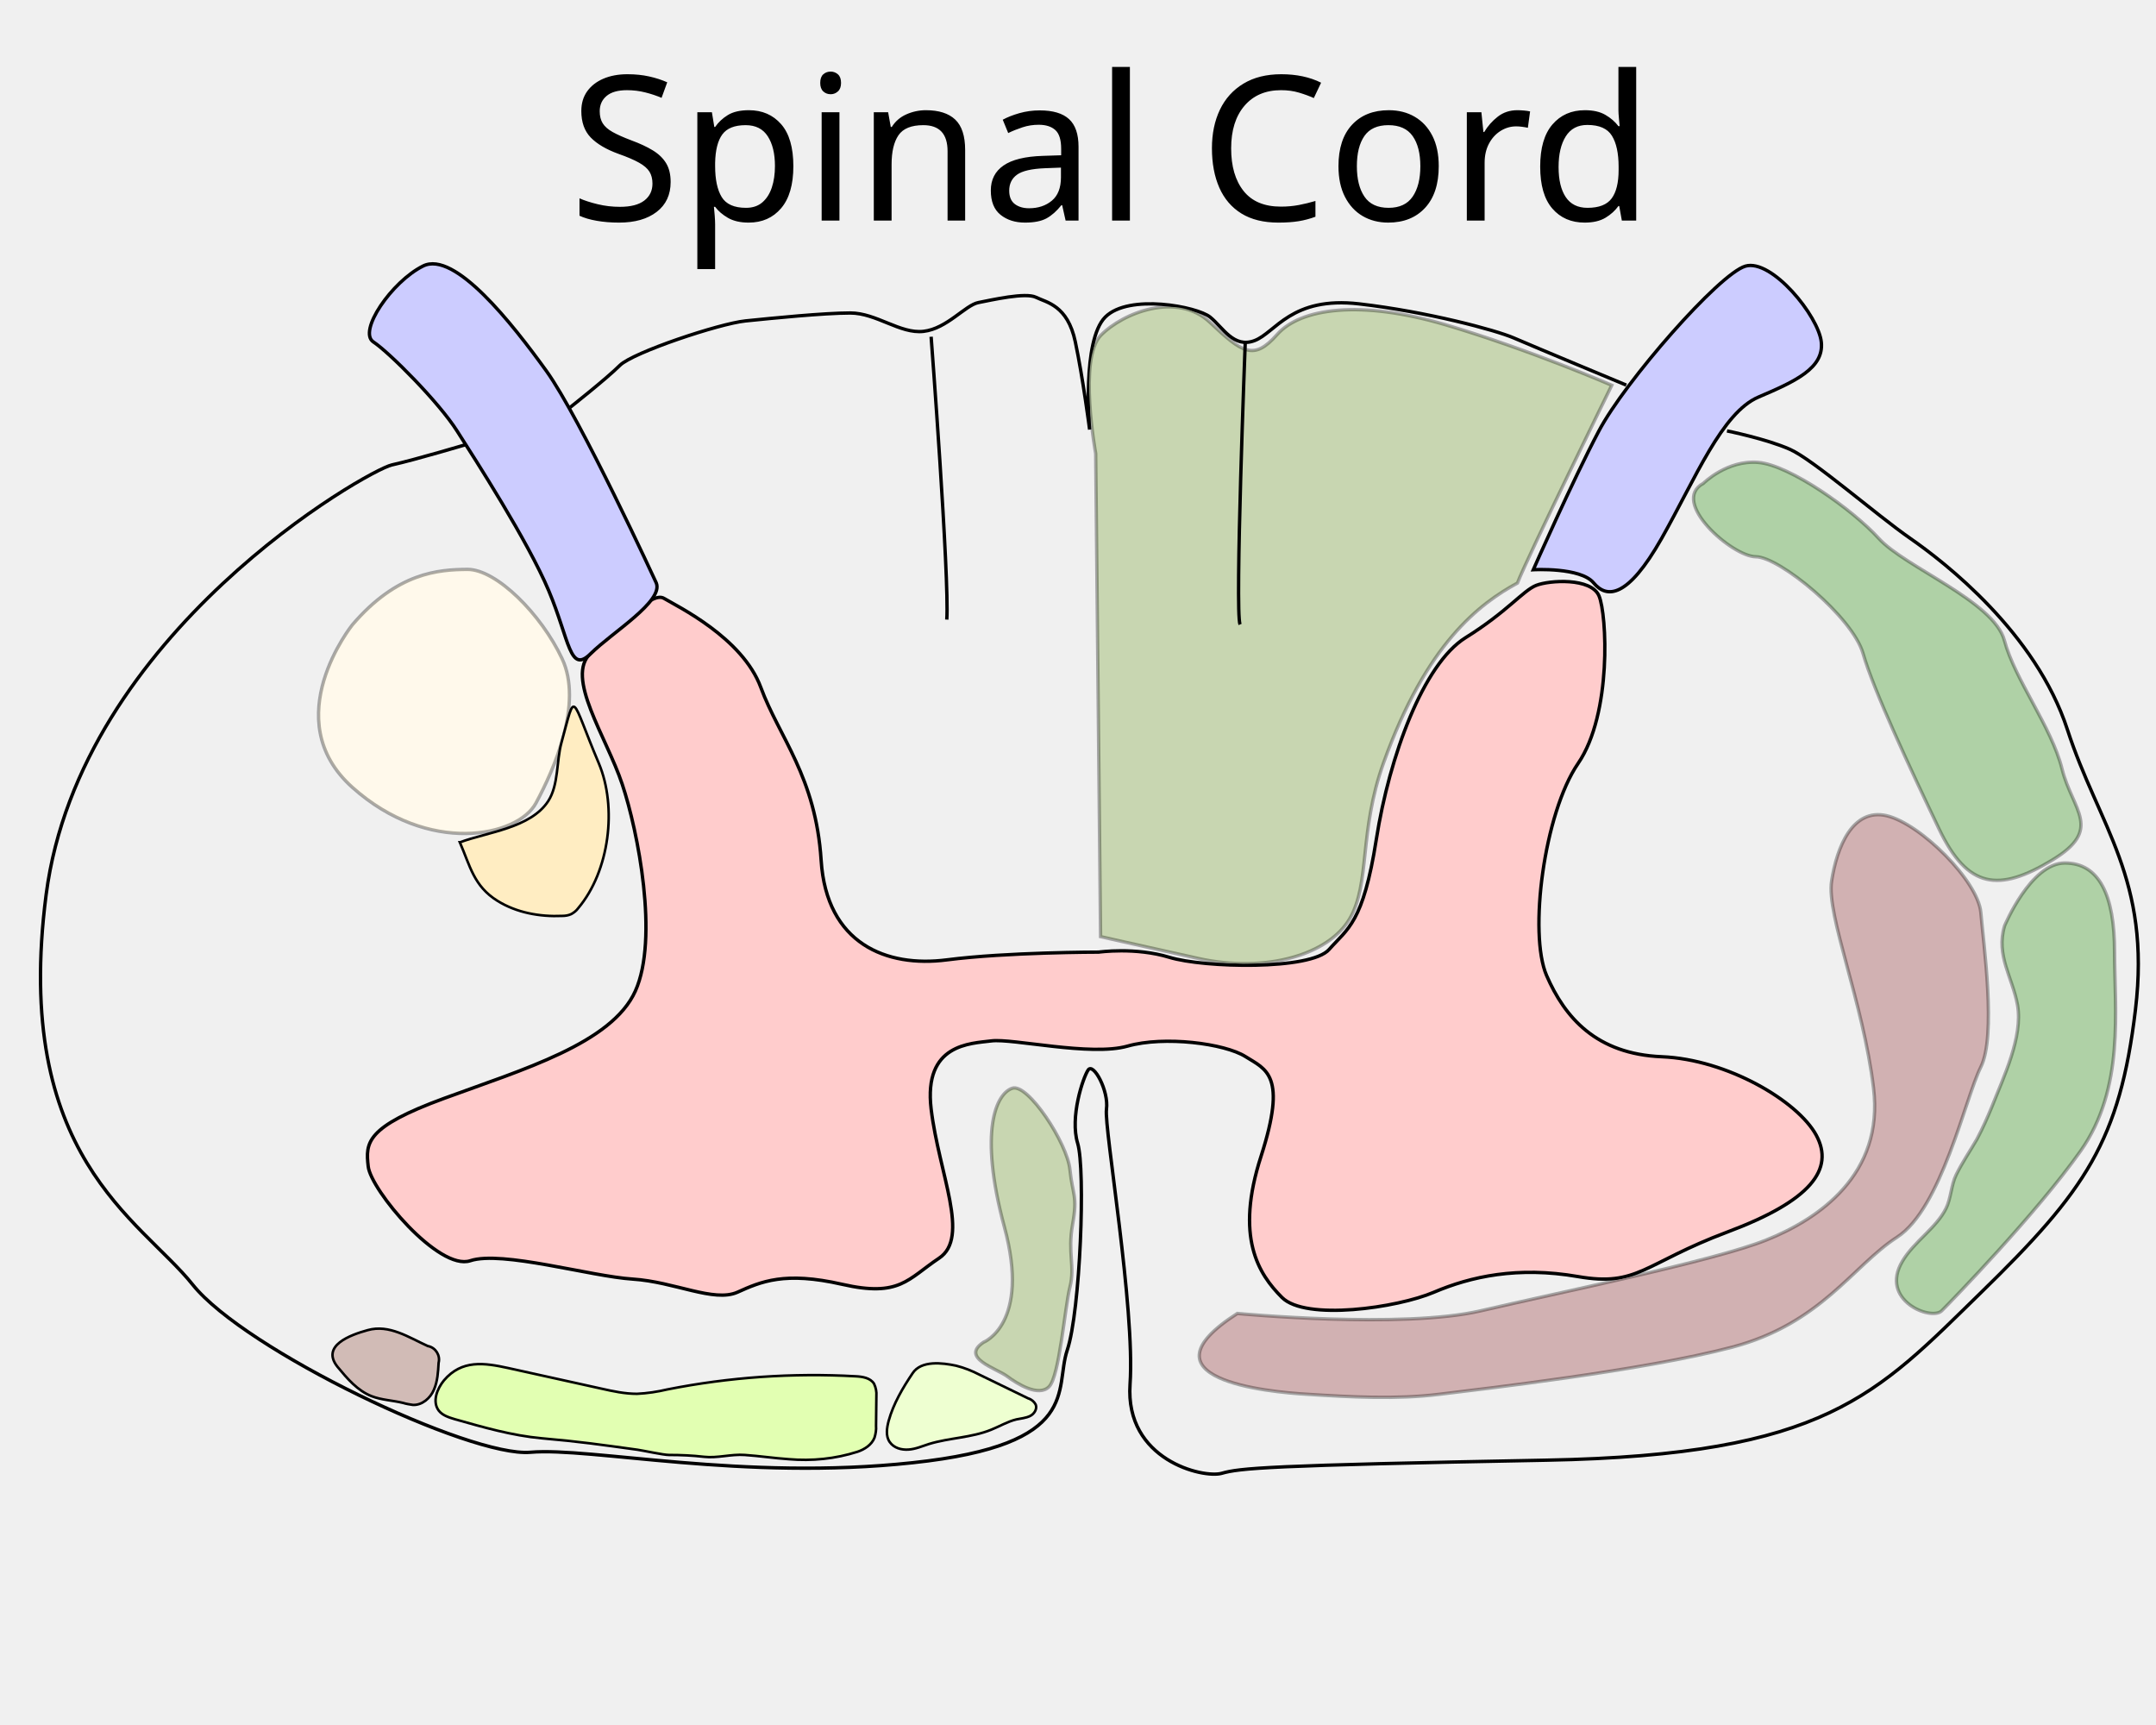
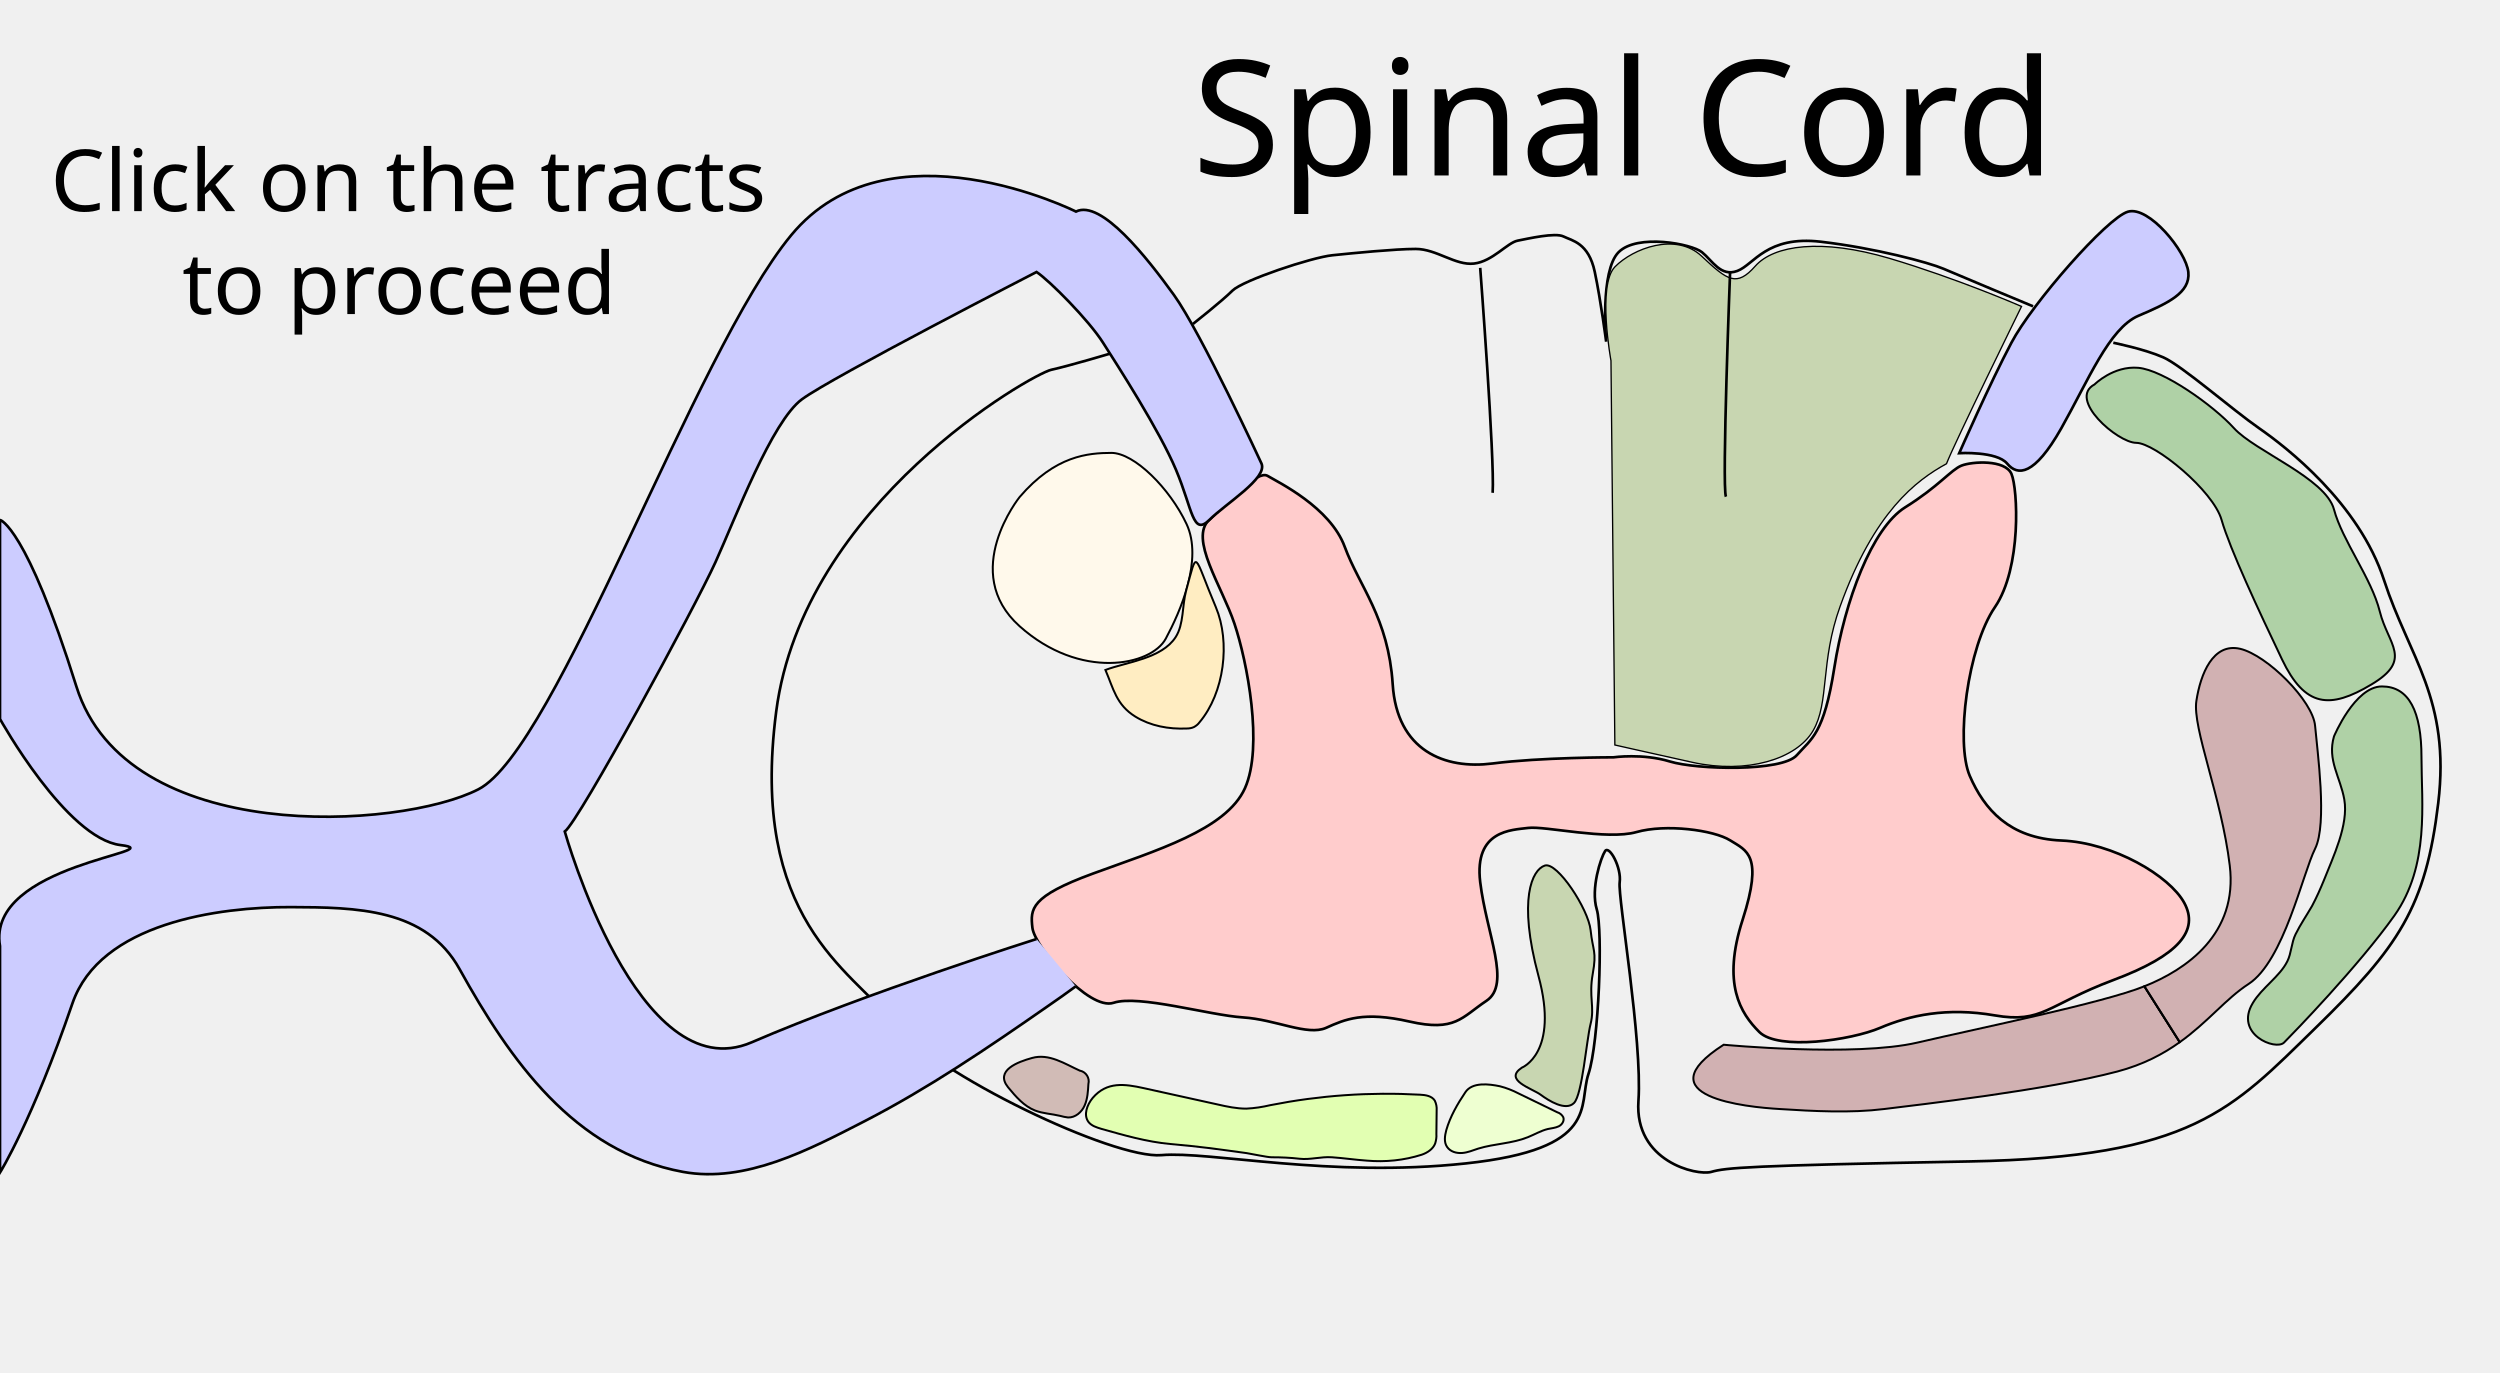
- <svg xmlns="http://www.w3.org/2000/svg" xmlns:xlink="http://www.w3.org/1999/xlink" version="1.1" x="0px" y="0px" viewBox="0 0 1280 1024" style="enable-background:new 0 0 1280 1024;" xml:space="preserve">
+ <svg xmlns="http://www.w3.org/2000/svg" xmlns:xlink="http://www.w3.org/1999/xlink" version="1.1" id="Layer_1" x="0px" y="0px" viewBox="0 0 1865.8 1024" style="enable-background:new 0 0 1865.8 1024;" xml:space="preserve">
  <style type="text/css">
	.st0{fill:none;stroke:#000000;stroke-width:2;stroke-miterlimit:10;}
	.st1{fill:#FFCCCC;stroke:#000000;stroke-width:2;stroke-miterlimit:10;}
	.st2{fill:#CCCCFF;stroke:#000000;stroke-width:2;stroke-miterlimit:10;}
	.st3{fill:#FFE7AD;stroke:#000000;stroke-width:1.5;stroke-miterlimit:10;}
	.st4{font-family:'LucidaSans';}
	.st5{font-size:120px;}
	.st6{fill:#AFD1A6;stroke:#000000;stroke-width:1.5;stroke-miterlimit:10;}
- 	.st7{fill:#D1B1B2;stroke:#000000;stroke-width:1.5;stroke-miterlimit:10;}
- 	.st8{fill:#FFF9EB;stroke:#000000;stroke-width:1.5;stroke-miterlimit:10;}
- 	.st9{fill:#FFEDC2;stroke:#000000;stroke-width:1.5;stroke-miterlimit:10;}
- 	.st10{fill:#C8D6B1;stroke:#000000;stroke-width:1.5;stroke-miterlimit:10;}
- 	.st11{fill:#EEFFD1;stroke:#000000;stroke-width:1.5;stroke-miterlimit:10;}
- 	.st12{fill:#E2FFB2;stroke:#000000;stroke-width:1.5;stroke-miterlimit:10;}
- 	.st13{fill:#D1BBB6;stroke:#000000;stroke-width:1.5;stroke-miterlimit:10;}
- 	.st14{fill:#C8D6B1;stroke:#000000;stroke-miterlimit:10;}
- 
- 	/* Interactive Tract Styles */
- 	#dorsal_column,
- 	#lateralcorticospinal_tract,
- 	#anterior_corticospinal_tract,
- 	#posteriorspinocerebellar_tract,
- 	#anteriorspinocerebellar_tract,
- 	#anteriorspinothalamic_tract {
- 		cursor: pointer;
- 		transition: fill 0.3s ease-in-out, filter 0.3s ease-in-out, opacity 0.3s ease-in-out;
- 		stroke-width: 2px;
- 		stroke: rgba(0, 0, 0, 0.32);
- 	}
- 
- 	#ventral_spinothalamic_hotspot,
- 	#lateral_spinothalamic_hotspot {
- 		cursor: pointer;
- 		fill: transparent;
- 		stroke: transparent;
- 		pointer-events: all;
- 		transition: fill 0.3s ease-in-out, filter 0.3s ease-in-out;
- 	}
- 
- 	.tract-tooltip {
- 		opacity: 0;
- 		pointer-events: none;
- 		transition: opacity 0.22s ease-in-out;
- 	}
- 
- 	a:hover .tract-tooltip {
- 		opacity: 1;
- 	}
- 
- 	.tooltip-bg {
- 		fill: rgba(15, 23, 42, 0.92);
- 		stroke: rgba(255, 255, 255, 0.9);
- 		stroke-width: 2;
- 		rx: 12;
- 		ry: 12;
- 	}
- 
- 	.tooltip-text {
- 		fill: #ffffff;
- 		font-family: Arial, Helvetica, sans-serif;
- 		font-size: 28px;
- 		font-weight: 700;
- 		letter-spacing: 0;
- 	}
- 
- 	#dorsal_column:hover {
- 		fill: #3b82f6 !important;
- 		filter: drop-shadow(0px 0px 12px rgba(59, 130, 246, 0.75));
- 	}
- 
- 	#lateralcorticospinal_tract:hover,
- 	#anterior_corticospinal_tract:hover {
- 		fill: #f97316 !important;
- 		filter: drop-shadow(0px 0px 12px rgba(249, 115, 22, 0.75));
- 	}
- 
- 	#posteriorspinocerebellar_tract:hover,
- 	#anteriorspinocerebellar_tract:hover {
- 		fill: #6366f1 !important;
- 		filter: drop-shadow(0px 0px 12px rgba(99, 102, 241, 0.75));
- 	}
- 
- 	#anteriorspinothalamic_tract:hover {
- 		fill: #10b981 !important;
- 		filter: drop-shadow(0px 0px 12px rgba(16, 185, 129, 0.75));
- 	}
- 
- 	a:hover #ventral_spinothalamic_hotspot {
- 		fill: rgba(16, 185, 129, 0.28);
- 		filter: drop-shadow(0px 0px 12px rgba(16, 185, 129, 0.75));
- 	}
- 
- 	a:hover #lateral_spinothalamic_hotspot {
- 		fill: rgba(239, 68, 68, 0.28);
- 		filter: drop-shadow(0px 0px 12px rgba(239, 68, 68, 0.75));
- 	}
- 
- 	svg:has(a:hover) a:not(:hover) path[id$="_tract"],
- 	svg:has(a:hover) a:not(:hover) #dorsal_column {
- 		opacity: 0.58;
- 	}
+ 	.st7{opacity:0;}
+ 	.st8{fill:#FFFFFF;}
+ 	.st9{font-family:'Arial-BoldMT';}
+ 	.st10{font-size:28px;}
+ 	.st11{fill:#D1B1B2;stroke:#000000;stroke-width:1.5;stroke-miterlimit:10;}
+ 	.st12{fill:#FFF9EB;stroke:#000000;stroke-width:1.5;stroke-miterlimit:10;}
+ 	.st13{fill:#FFEDC2;stroke:#000000;stroke-width:1.5;stroke-miterlimit:10;}
+ 	.st14{fill:#C8D6B1;stroke:#000000;stroke-width:1.5;stroke-miterlimit:10;}
+ 	.st15{fill:#EEFFD1;stroke:#000000;stroke-width:1.5;stroke-miterlimit:10;}
+ 	.st16{fill:#E2FFB2;stroke:#000000;stroke-width:1.5;stroke-miterlimit:10;}
+ 	.st17{fill:#D1BBB6;stroke:#000000;stroke-width:1.5;stroke-miterlimit:10;}
+ 	.st18{fill:#C8D6B1;stroke:#000000;stroke-miterlimit:10;}
+ 	.st19{fill:none;stroke:#000000;stroke-width:1.5;stroke-miterlimit:10;}
+ 	.st20{font-family:'MyriadPro-Regular';}
+ 	.st21{font-size:64px;}
+ 	.interactive-region{cursor:pointer;transform-box:fill-box;transform-origin:center;transition:filter 0.18s ease-in-out,opacity 0.18s ease-in-out,stroke-width 0.18s ease-in-out,transform 0.18s ease-in-out;}
+ 	a:hover .interactive-region,a:focus .interactive-region{filter:brightness(1.16) saturate(1.35) drop-shadow(0 0 16px rgba(2,132,199,0.9));stroke:#075985;stroke-width:6;transform:scale(1.025);}
+ 	.tract-tooltip{opacity:0;pointer-events:none;transition:opacity 0.15s ease-in-out;}
+ 	a:hover .tract-tooltip,a:focus .tract-tooltip{opacity:1;}
+ 	.tooltip-bg{fill:#0f172a;fill-opacity:0.94;stroke:#ffffff;stroke-width:2;rx:12;ry:12;}
+ 	.tooltip-text{fill:#ffffff;font-family:Arial,sans-serif;font-size:28px;font-weight:700;text-anchor:middle;}
+ 	.function-label{display:none;}
+ 	.function-mode .tract-label{display:none;}
+ 	.function-mode .function-label{display:inline;}
</style>
-   <g id="Layer_1">
+   <g id="Layer_1_1_">
    <g id="Layer_2">
      <g id="Layer_4">
-         <path class="st0" d="M1025.3,255.8c0,0,23.3,4.7,37.3,10.9s51.3,38.9,71.5,52.9c20.2,14,74.6,56,93.3,113.5     c18.7,57.5,49.7,88.6,40.4,166.3s-29.5,107.3-91.7,167.9s-91.7,96.4-258,99.5c-166.3,3.1-181.9,4.7-192.8,7.8     c-10.9,3.1-57.5-7.8-54.4-52.9c3.1-45.1-15.5-152.3-14-163.2s-7.8-28-10.9-23.3c-3.1,4.7-10.9,28-6.2,43.5     c4.7,15.5,1.6,99.5-6.2,122.8c-7.8,23.3,9.3,56-91.7,66.8c-101,10.9-191.2-9.3-227-6.2c-35.8,3.1-169.4-60.6-200.5-99.5     S7.2,686.4,27.4,531S218.6,279.1,232.6,276c14-3.1,45.1-12.4,45.1-12.4" />
-         <path class="st0" d="M965.5,228.6c0,0-56-23.3-66.8-28c-10.9-4.7-51.3-15.5-91.7-20.2s-49.7,17.1-62.2,21.8     c-12.4,4.7-18.7-7.8-26.4-14s-48.2-14-62.2,0c-14,14-9.3,66.8-9.3,66.8s-3.9-30.3-8.5-52.1s-17.1-23.3-23.3-26.4     s-26.4,1.6-34.2,3.1s-18.7,15.5-32.6,17.1s-28-10.9-43.5-10.9c-15.5,0-46.6,3.1-62.2,4.7s-66.8,18.7-74.6,26.4     c-7.8,7.8-29.5,24.9-29.5,24.9" />
-         <path class="st0" d="M552.8,199.9c0,0,10.9,143,9.3,167.9" />
-         <path class="st1" d="M652.3,565.2c0,0,21.8-3.1,42,3.1c20.2,6.2,83.9,7.8,94.8-4.7c10.9-12.4,20.2-15.5,28-65.3     c7.8-49.7,28-104.1,52.9-119.7c24.9-15.5,34.2-28,42-31.1s32.6-4.7,37.3,6.2c4.7,10.9,7.8,70-12.4,99.5s-29.5,101-18.7,125.9     s29.5,46.6,68.4,48.2c38.9,1.6,80.8,26.4,91.7,46.6c10.9,20.2-3.1,38.9-52.9,57.5c-49.7,18.7-52.9,32.6-88.6,26.4     c-35.8-6.2-63.7,0-85.5,9.3c-21.8,9.3-76.2,17.1-90.2,3.1c-14-14-28-35.8-12.4-83.9c15.5-48.2,3.1-51.3-9.3-59.1     c-12.4-7.8-48.2-12.4-70-6.2c-21.8,6.2-68.4-4.7-80.8-3.1s-40.4,1.6-35.8,40.4c4.7,38.9,23.3,76.2,4.7,88.6s-23.3,23.3-57.5,15.5     s-48.2-1.6-62.2,4.7c-14,6.2-37.3-6.2-62.2-7.8c-24.9-1.6-77.7-17.1-96.4-10.9s-59.1-42-60.6-56c-1.6-14-1.6-23.3,45.1-40.4     c46.6-17.1,99.5-32.6,113.5-63.7c14-31.1,1.6-94.8-7.8-122.8c-9.3-28-34.2-63.7-18.7-77.7s35.8-37.3,43.5-32.6     c7.8,4.7,46.6,23.3,57.5,52.9s32.6,52.9,35.8,102.6s38.9,63.7,74.6,59.1C597.8,565.2,652.3,565.2,652.3,565.2z" />
-         <path class="st2" d="M910.3,338.2c0,0,28-1.6,35.8,7.8s20.2,9.3,40.4-26.4c20.2-35.8,35.8-74.6,57.5-83.9     c21.8-9.3,38.9-17.1,37.3-32.6c-1.6-15.5-29.5-49.7-45.1-45.1s-71.5,68.4-87,97.9C933.6,285.4,910.3,338.2,910.3,338.2z" />
-         <path class="st2" d="M389.6,346c0,0-45.1-97.9-65.3-125.9c-20.2-28-54.4-71.5-73.1-62.2s-38.9,38.9-29.5,45.1     s38.9,35.8,49.7,52.9c10.9,17.1,42,65.3,54.4,94.8c12.4,29.5,12.4,49.7,24.9,37.3S394.2,356.9,389.6,346z" />
-         <path class="st3" d="M218.6,501.4" />
+         <path class="st0" d="M1577.2,255.8c0,0,23.3,4.7,37.3,10.9s51.3,38.9,71.5,52.9s74.6,56,93.3,113.5     c18.7,57.5,49.7,88.6,40.4,166.3s-29.5,107.3-91.7,167.9s-91.7,96.4-258,99.5s-181.9,4.7-192.8,7.8c-10.9,3.1-57.5-7.8-54.4-52.9     c3.1-45.1-15.5-152.3-14-163.2s-7.8-28-10.9-23.3s-10.9,28-6.2,43.5c4.7,15.5,1.6,99.5-6.2,122.8c-7.8,23.3,9.3,56-91.7,66.8     c-101,10.9-191.2-9.3-227-6.2s-169.4-60.6-200.5-99.5c-31.1-38.9-107.2-76.2-87-231.6s191.2-251.9,205.2-255s45.1-12.4,45.1-12.4     " />
+         <path class="st0" d="M1517.3,228.6c0,0-56-23.3-66.8-28c-10.9-4.7-51.3-15.5-91.7-20.2s-49.7,17.1-62.2,21.8     c-12.4,4.7-18.7-7.8-26.4-14c-7.7-6.2-48.2-14-62.2,0s-9.3,66.8-9.3,66.8s-3.9-30.3-8.5-52.1s-17.1-23.3-23.3-26.4     c-6.2-3.1-26.4,1.6-34.2,3.1c-7.8,1.5-18.7,15.5-32.6,17.1c-13.9,1.6-28-10.9-43.5-10.9s-46.6,3.1-62.2,4.7     c-15.6,1.6-66.8,18.7-74.6,26.4c-7.8,7.8-29.5,24.9-29.5,24.9" />
+         <path class="st0" d="M1104.7,199.9c0,0,10.9,143,9.3,167.9" />
+         <path class="st1" d="M1204.2,565.2c0,0,21.8-3.1,42,3.1c20.2,6.2,83.9,7.8,94.8-4.7c10.9-12.4,20.2-15.5,28-65.3     c7.8-49.7,28-104.1,52.9-119.7c24.9-15.5,34.2-28,42-31.1c7.8-3.1,32.6-4.7,37.3,6.2c4.7,10.9,7.8,70-12.4,99.5     c-20.2,29.5-29.5,101-18.7,125.9c10.8,24.9,29.5,46.6,68.4,48.2c38.9,1.6,80.8,26.4,91.7,46.6c10.9,20.2-3.1,38.9-52.9,57.5     c-49.7,18.7-52.9,32.6-88.6,26.4c-35.8-6.2-63.7,0-85.5,9.3c-21.8,9.3-76.2,17.1-90.2,3.1s-28-35.8-12.4-83.9     c15.5-48.2,3.1-51.3-9.3-59.1s-48.2-12.4-70-6.2c-21.8,6.2-68.4-4.7-80.8-3.1c-12.4,1.6-40.4,1.6-35.8,40.4     c4.7,38.9,23.3,76.2,4.7,88.6s-23.3,23.3-57.5,15.5c-34.2-7.8-48.2-1.6-62.2,4.7c-14,6.2-37.3-6.2-62.2-7.8s-77.7-17.1-96.4-10.9     c-18.7,6.2-59.1-42-60.6-56c-1.6-14-1.6-23.3,45.1-40.4c46.6-17.1,99.5-32.6,113.5-63.7c14-31.1,1.6-94.8-7.8-122.8     c-9.3-28-34.2-63.7-18.7-77.7s35.8-37.3,43.5-32.6c7.8,4.7,46.6,23.3,57.5,52.9c10.9,29.6,32.6,52.9,35.8,102.6     c3.2,49.7,38.9,63.7,74.6,59.1C1149.7,565.2,1204.2,565.2,1204.2,565.2z" />
+         <path class="st2" d="M1462.2,338.2c0,0,28-1.6,35.8,7.8c7.8,9.4,20.2,9.3,40.4-26.4c20.2-35.8,35.8-74.6,57.5-83.9     c21.8-9.3,38.9-17.1,37.3-32.6s-29.5-49.7-45.1-45.1s-71.5,68.4-87,97.9C1485.4,285.4,1462.2,338.2,1462.2,338.2z" />
+         <path class="st2" d="M773.5,203" />
+         <a xlink:href="/?module=spinal-nerve" target="_parent" tabindex="0" title="Go to Spinal Nerve module">
+           <path id="Spinalnerve" class="st2 interactive-region" d="M802.9,736.1c-7,5.1-14.1,10.2-21.3,15.1c-44.1,30.7-88.8,61.1-136.6,85.7     c-40.9,21-88.6,46.3-135.3,37.7c-81.4-15-129.1-83.6-166.7-151.3c-25.2-45.5-77.1-46.1-125.9-46.3c-53.8-0.2-142.5,11.8-163.1,72     C24,836.6,0,875.1,0,875.1v-169c-10.5-61.5,130.5-70.5,90-75.4c-40.5-4.9-90-94.1-90-94.1V388c0,0,19.5,4.6,57,124.3     s241.5,106.8,300,76.8s160.9-325.8,233.5-413.6S803,157.9,803,157.9c18.7-9.3,52.9,34.2,73.1,62.2S941.5,346,941.5,346     c4.6,10.9-26.4,29.6-38.9,42s-12.5-7.8-24.9-37.3c-12.4-29.5-43.5-77.7-54.4-94.8c-10.8-17.1-40.3-46.7-49.7-52.9     c0,0-152.6,78.4-175.1,95C576,314.6,549,386.4,534,419.5c-15,33.1-102,193.6-112.5,201.1c0,0,54.5,194,139.5,157.3     s212.6-77.1,212.6-77.1" />
+           <g class="tract-tooltip">
+             <rect class="tooltip-bg" x="120" y="870" width="520" height="58" />
+             <text class="tooltip-text tract-label" x="380" y="909">Spinal nerve</text>
+             <text class="tooltip-text function-label" x="380" y="909">Mixed sensory and motor</text>
+           </g>
+         </a>
+         <path class="st3" d="M770.5,501.4" />
      </g>
    </g>
-     <text transform="matrix(1 0 0 1 337.9238 130.9365)" class="st4 st5">Spinal Cord</text>
+     <text transform="matrix(1 0 0 1 889.7738 130.9365)" class="st4 st5">Spinal Cord</text>
  </g>
  <g id="Layer_2_1_">
-     <a xlink:href="/?module=spinocerebellar" target="_parent" title="Go to Spinocerebellar Animation &amp; Quiz">
-       <path id="posteriorspinocerebellar_tract" class="st6" d="M1011.3,286.9c0,0,14-14,32.6-12.4c18.7,1.6,56,28,71.5,45.1   s68.4,37.3,74.6,60.6c6.2,23.3,28,51.3,34.2,76.2c6.2,24.9,24.9,35.8-6.2,54.4c-31.1,18.7-49.7,17.1-66.8-18.7   s-38.9-82.4-45.1-104.1c-6.2-21.8-49.7-57.5-63.7-57.5C1028.4,330.4,991.1,297.8,1011.3,286.9z" />
-       <path id="anteriorspinocerebellar_tract" class="st6" d="M1190.1,549.6c0,0,15.5-37.3,35.8-37.3c20.2,0,29.5,18.7,29.5,52.9   c0,34.2,6.2,80.8-20.2,118.1s-76.2,88.6-82.4,94.8c-6.2,6.2-37.3-6.2-23.3-29.5c6.8-11.5,20.1-19.7,25.8-31.2   c3-5.9,3-13.8,6.1-20.1c3.6-7.3,8.2-14,12.3-21.1c3.3-6.2,6.2-12.7,8.9-19.3c6.8-17.3,18.5-41.3,15.2-60.2   C1194.8,580.1,1184.8,567.2,1190.1,549.6z" />
+     <a xlink:href="/?module=spinocerebellar" target="_parent" tabindex="0">
+       <path id="posteriorspinocerebellar_tract" class="st6 interactive-region" d="M1563.2,286.9c0,0,14-14,32.6-12.4c18.7,1.6,56,28,71.5,45.1    s68.4,37.3,74.6,60.6c6.2,23.3,28,51.3,34.2,76.2c6.2,24.9,24.9,35.8-6.2,54.4c-31.1,18.7-49.7,17.1-66.8-18.7    s-38.9-82.4-45.1-104.1c-6.2-21.8-49.7-57.5-63.7-57.5C1580.3,330.4,1542.9,297.8,1563.2,286.9z" />
      <g class="tract-tooltip">
-         <rect class="tooltip-bg" x="840" y="240" width="348" height="58" />
-         <text class="tooltip-text" x="862" y="278">Spinocerebellar tracts</text>
+         <rect class="tooltip-bg" x="1320" y="215" width="520" height="58" />
+         <text class="tooltip-text tract-label" x="1580" y="254">Posterior spinocerebellar tract</text>
+         <text class="tooltip-text function-label" x="1580" y="254">Unconscious proprioception</text>
      </g>
    </a>
-     <path id="anteriorspinothalamic_tract" class="st7" d="M734.6,779.7c0,0,97.9,9.3,144.6-1.6c46.6-10.9,138.3-29.5,169.4-42   c31.1-12.4,70-38.9,63.7-90.2c-6.2-51.3-28-102.6-24.9-122.8s12.4-43.5,32.6-38.9c20.2,4.7,54.4,38.9,56,57.5s9.3,73.1,0,91.7   s-23.3,83.9-49.7,101s-45.1,51.3-97.9,65.3c-52.9,14-149.2,24.9-174.1,28c-24.9,3.1-52.9,1.6-77.7,0   C751.7,826.3,674,818.5,734.6,779.7z" />
-     <a xlink:href="/?module=ventral-stt" target="_parent" title="Medial side: Go to Ventral Spinothalamic Animation &amp; Quiz">
-       <polygon id="ventral_spinothalamic_hotspot" points="710,763 918,742 1008,706 1048,760 930,828 735,828" />
+     <a xlink:href="/?module=spinocerebellar" target="_parent" tabindex="0">
+       <path id="anteriorspinocerebellar_tract" class="st6 interactive-region" d="M1741.9,549.6c0,0,15.5-37.3,35.8-37.3c20.2,0,29.5,18.7,29.5,52.9    s6.2,80.8-20.2,118.1s-76.2,88.6-82.4,94.8c-6.2,6.2-37.3-6.2-23.3-29.5c6.8-11.5,20.1-19.7,25.8-31.2c3-5.9,3-13.8,6.1-20.1    c3.6-7.3,8.2-14,12.3-21.1c3.3-6.2,6.2-12.7,8.9-19.3c6.8-17.3,18.5-41.3,15.2-60.2C1746.7,580.1,1736.7,567.2,1741.9,549.6z" />
      <g class="tract-tooltip">
-         <rect class="tooltip-bg" x="610" y="846" width="396" height="58" />
-         <text class="tooltip-text" x="632" y="884">Ventral spinothalamic tract</text>
+         <rect class="tooltip-bg" x="1290" y="800" width="550" height="58" />
+         <text class="tooltip-text tract-label" x="1565" y="839">Anterior spinocerebellar tract</text>
+         <text class="tooltip-text function-label" x="1565" y="839">Motor activity feedback</text>
      </g>
    </a>
-     <a xlink:href="/?module=lateral-stt" target="_parent" title="Lateral side: Go to Lateral Spinothalamic Animation &amp; Quiz">
-       <polygon id="lateral_spinothalamic_hotspot" points="1008,706 1114,482 1178,536 1178,632 1138,724 1048,760" />
+     <a xlink:href="/?module=ventral-stt" target="_parent" tabindex="0" title="Go to Ventral Spinothalamic Tract">
+       <path id="anteriorspinothalamic_tract_1_" class="st11 interactive-region" d="M1626.8,777.8c-12.3,8.8-27.1,16.7-46.6,21.9   c-52.9,14-149.2,24.9-174.1,28s-52.9,1.6-77.7,0c-24.9-1.4-102.6-9.2-42-48c0,0,97.9,9.3,144.6-1.6c46.6-10.9,138.3-29.5,169.4-42   L1626.8,777.8z" />
      <g class="tract-tooltip">
-         <rect class="tooltip-bg" x="800" y="432" width="390" height="58" />
-         <text class="tooltip-text" x="822" y="470">Lateral spinothalamic tract</text>
+         <rect class="tooltip-bg" x="1210" y="875" width="570" height="58" />
+         <text class="tooltip-text tract-label" x="1495" y="914">Anterior spinothalamic tract</text>
+         <text class="tooltip-text function-label" x="1495" y="914">Crude touch and pressure</text>
      </g>
    </a>
-     <a xlink:href="/?module=corticospinal" target="_parent" title="Go to Corticospinal Animation &amp; Quiz">
-       <path id="lateralcorticospinal_tract" class="st8" d="M209.2,370.9c0,0-45.2,56.1,0,96.5s98.1,29.5,109,9.3   c10.9-20.2,28-59.2,15.5-85.7c-12.4-26.4-38.9-53-56.1-53C260.4,338.1,235.8,339.8,209.2,370.9z" />
+     <a xlink:href="/?module=lateral-stt" target="_parent" tabindex="0" title="Go to Lateral Spinothalamic Tract">
+       <path id="lateralspinothalamic_tract" class="st11 interactive-region" d="M1600.4,736.1c31.1-12.4,70-38.9,63.7-90.2c-6.2-51.3-28-102.6-24.9-122.8   s12.4-43.5,32.6-38.9c20.2,4.7,54.4,38.9,56,57.5s9.3,73.1,0,91.7s-23.3,83.9-49.7,101c-16.7,10.8-30.3,28.4-51.3,43.4   L1600.4,736.1z" />
      <g class="tract-tooltip">
-         <rect class="tooltip-bg" x="120" y="300" width="332" height="58" />
-         <text class="tooltip-text" x="142" y="338">Corticospinal tract</text>
+         <rect class="tooltip-bg" x="1290" y="425" width="500" height="58" />
+         <text class="tooltip-text tract-label" x="1540" y="464">Lateral spinothalamic tract</text>
+         <text class="tooltip-text function-label" x="1540" y="464">Pain and temperature</text>
      </g>
    </a>
-     <path id="rubrospinal_tract" class="st9" d="M273.1,500H273c6.1,14,8.2,26,22.4,34.8c11.3,7,25,9.5,38.4,8.9c1.9,0,3.7-0.3,5.4-1.1   c1.6-0.9,3-2,4-3.4c18.7-22.1,23.3-60,12.3-86.1c-17.1-40.4-13.4-44.3-22.2-12.1c-3,10.9-1.6,24.9-7.8,34.5   C315.1,491.6,289.1,494,273.1,500z" />
-     <a xlink:href="/?module=corticospinal" target="_parent" title="Go to Corticospinal Animation &amp; Quiz">
-       <path id="anterior_corticospinal_tract" class="st10" d="M583.9,796.8c0,0,28-10.9,12.4-68.4c-15.5-57.5-4.7-79.3,4.7-82.4   c9.3-3.1,32.6,32.6,34.2,48.2c1.6,15.5,4.7,15.5,1.6,32.6c-3.1,17.1,1.6,24.9-1.6,37.3c-3.1,12.4-6.2,52.9-12.4,59.1   s-18.7-1.6-24.9-6.2C591.6,812.3,569.9,806.1,583.9,796.8z" />
+     <a xlink:href="/?module=corticospinal" target="_parent" tabindex="0">
+       <path id="lateralcorticospinal_tract" class="st12 interactive-region" d="M761,370.9c0,0-45.2,56.1,0,96.5c45.2,40.4,98.1,29.5,109,9.3    c10.9-20.2,28-59.2,15.5-85.7c-12.4-26.4-38.9-53-56.1-53C812.3,338.1,787.7,339.8,761,370.9z" />
      <g class="tract-tooltip">
-         <rect class="tooltip-bg" x="405" y="720" width="332" height="58" />
-         <text class="tooltip-text" x="427" y="758">Corticospinal tract</text>
+         <rect class="tooltip-bg" x="565" y="275" width="520" height="58" />
+         <text class="tooltip-text tract-label" x="825" y="314">Lateral corticospinal tract</text>
+         <text class="tooltip-text function-label" x="825" y="314">Voluntary limb movement</text>
      </g>
    </a>
-     <path id="tectospinal_tract" class="st11" d="M527.6,843.4c-1.1,4.2-1.9,9,0.6,12.6c2.5,3.6,7,4.8,11.2,4.5c4.2-0.3,8.1-2,12.1-3.3   c12.1-3.7,25.2-3.7,37-8.5c5-2,9.6-4.8,14.9-6.1c2.8-0.6,5.6-0.8,8.1-2s4.4-4.2,3.4-6.8c-0.9-1.7-2.5-3.1-4.5-3.7l-28.8-14   c-4.4-2.3-9.2-4.2-14-5.4c-8.1-1.7-20.7-3.3-25.8,4.5C536,823.8,530.4,833.3,527.6,843.4z" />
-     <path id="vestibulospinal_tract" class="st12" d="M356.9,824.3c7,1.6,14.1,3.1,21.3,3.1c6.1-0.3,12.1-1.2,18-2.6   c36.8-7.3,74.3-9.9,111.8-7.8c4,0.2,8.7,0.9,10.9,4.4c1.1,2.3,1.6,4.8,1.4,7.3l-0.2,17.7c0.2,2.3-0.2,4.7-0.9,7   c-1.6,4.2-5.9,7-10.1,8.4c-13.2,4.2-27,5.6-40.9,4.4c-8.7-0.6-17.3-1.9-26-2.5c-8.2-0.6-16.2,2-24.2,1.1   c-6.8-0.8-13.8-1.1-20.8-1.1c-3.4,0-15.2-2.6-18.7-3.1c-22.5-3.1-34.2-4.8-56.9-6.8c-17.6-1.6-34.5-6.5-51.5-11.3   c-3.6-1.1-7.3-2.2-9.6-5.1c-4-5.3-1.1-12.9,3.1-18c10.6-12.4,23.9-10.4,38.1-7.3L356.9,824.3z" />
-     <path id="olivospinal_tract" class="st13" d="M200.4,811.4c5.8,7,11.8,14.1,20.2,17.4c5.9,2.3,12.6,2.5,18.7,4   c1.9,0.6,3.9,0.9,5.9,1.2c5.4,0.2,10.3-4,12.4-9c2.2-5,2.5-10.6,2.8-16c1.1-4.4-1.7-8.9-6.1-9.9h-0.2c-11.3-5.1-23-13.1-35.8-9.5   C208.1,792.4,190.3,798.8,200.4,811.4z" />
-     <a xlink:href="/?module=dcml" target="_parent" title="Go to Dorsal Column Animation &amp; Quiz">
-       <path id="dorsal_column" class="st14" d="M650.5,269.2c0,0-10.4-56.4,3-70.1c13.4-13.7,45.5-26,64.8-7.8s26,23,39.9,7.3   s49.3-20.8,100.1-5.8c50.8,15.1,98.6,35.9,98.6,35.9s-50.4,102.7-56,117.4c-22.5,12.3-54,35.8-79.4,106.5   c-14.9,41.3-7.9,71.8-20.2,92.8c-12.3,21.1-49.4,32.6-90.2,23.5c-40.6-9-57.7-12.9-57.7-12.9L650.5,269.2z" />
+     <path id="rubrospinal_tract" class="st13" d="M825,500L825,500c6,14,8.1,26,22.3,34.8c11.3,7,25,9.5,38.4,8.9   c1.9,0,3.7-0.3,5.4-1.1c1.6-0.9,3-2,4-3.4c18.7-22.1,23.3-60,12.3-86.1c-17.1-40.4-13.4-44.3-22.2-12.1c-3,10.9-1.6,24.9-7.8,34.5   C867,491.6,841,494,825,500z" />
+     <a xlink:href="/?module=corticospinal" target="_parent" tabindex="0">
+       <path id="anterior_corticospinal_tract" class="st14 interactive-region" d="M1135.8,796.8c0,0,28-10.9,12.4-68.4c-15.5-57.5-4.7-79.3,4.7-82.4    c9.3-3.1,32.6,32.6,34.2,48.2c1.6,15.5,4.7,15.5,1.6,32.6c-3.1,17.1,1.6,24.9-1.6,37.3c-3.1,12.4-6.2,52.9-12.4,59.1    c-6.2,6.2-18.7-1.6-24.9-6.2C1143.4,812.3,1121.8,806.1,1135.8,796.8z" />
      <g class="tract-tooltip">
-         <rect class="tooltip-bg" x="650" y="130" width="416" height="58" />
-         <text class="tooltip-text" x="672" y="168">Dorsal column / DCML</text>
+         <rect class="tooltip-bg" x="930" y="870" width="520" height="58" />
+         <text class="tooltip-text tract-label" x="1190" y="909">Anterior corticospinal tract</text>
+         <text class="tooltip-text function-label" x="1190" y="909">Voluntary axial movement</text>
      </g>
    </a>
-     <path class="st0" d="M739.3,203.1c0,0-6.2,159.8-3.1,167.6" />
+     <path id="tectospinal_tract" class="st15" d="M1079.4,843.4c-1.1,4.2-1.9,9,0.6,12.6s7,4.8,11.2,4.5c4.2-0.3,8.1-2,12.1-3.3   c12.1-3.7,25.2-3.7,37-8.5c5-2,9.6-4.8,14.9-6.1c2.8-0.6,5.6-0.8,8.1-2s4.4-4.2,3.4-6.8c-0.9-1.7-2.5-3.1-4.5-3.7l-28.8-14   c-4.4-2.3-9.2-4.2-14-5.4c-8.1-1.7-20.7-3.3-25.8,4.5C1087.8,823.8,1082.3,833.3,1079.4,843.4z" />
+     <path id="vestibulospinal_tract" class="st16" d="M908.8,824.3c7,1.6,14.1,3.1,21.3,3.1c6.1-0.3,12.1-1.2,18-2.6   c36.8-7.3,74.3-9.9,111.8-7.8c4,0.2,8.7,0.9,10.9,4.4c1.1,2.3,1.6,4.8,1.4,7.3l-0.2,17.7c0.2,2.3-0.2,4.7-0.9,7   c-1.6,4.2-5.9,7-10.1,8.4c-13.2,4.2-27,5.6-40.9,4.4c-8.7-0.6-17.3-1.9-26-2.5c-8.2-0.6-16.2,2-24.2,1.1   c-6.8-0.8-13.8-1.1-20.8-1.1c-3.4,0-15.2-2.6-18.7-3.1c-22.5-3.1-34.2-4.8-56.9-6.8c-17.6-1.6-34.5-6.5-51.5-11.3   c-3.6-1.1-7.3-2.2-9.6-5.1c-4-5.3-1.1-12.9,3.1-18c10.6-12.4,23.9-10.4,38.1-7.3L908.8,824.3z" />
+     <path id="olivospinal_tract" class="st17" d="M752.3,811.4c5.8,7,11.8,14.1,20.2,17.4c5.9,2.3,12.6,2.5,18.7,4   c1.9,0.6,3.9,0.9,5.9,1.2c5.4,0.2,10.3-4,12.4-9c2.2-5,2.5-10.6,2.8-16c1.1-4.4-1.7-8.9-6.1-9.9h-0.2c-11.3-5.1-23-13.1-35.8-9.5   C760,792.4,742.2,798.8,752.3,811.4z" />
+     <a xlink:href="/?module=dcml" target="_parent" tabindex="0">
+       <path id="dorsal_column" class="st18 interactive-region" d="M1202.3,269.2c0,0-10.4-56.4,3-70.1c13.4-13.7,45.5-26,64.8-7.8    c19.3,18.2,26,23,39.9,7.3s49.3-20.8,100.1-5.8c50.8,15.1,98.6,35.9,98.6,35.9s-50.4,102.7-56,117.4    c-22.5,12.3-54,35.8-79.4,106.5c-14.9,41.3-7.9,71.8-20.2,92.8c-12.3,21.1-49.4,32.6-90.2,23.5c-40.6-9-57.7-12.9-57.7-12.9    L1202.3,269.2z" />
+       <g class="tract-tooltip">
+         <rect class="tooltip-bg" x="1165" y="125" width="570" height="58" />
+         <text class="tooltip-text tract-label" x="1450" y="164">Dorsal column / DCML</text>
+         <text class="tooltip-text function-label" x="1450" y="164">Fine touch, vibration and proprioception</text>
+       </g>
+     </a>
+     <path class="st0" d="M1291.2,203.1c0,0-6.2,159.8-3.1,167.6" />
  </g>
+   <line class="st19" x1="1600.4" y1="736.1" x2="1626.8" y2="777.8" />
+   <text transform="matrix(1 0 0 1 37.7545 157.5781)">
+     <tspan x="0" y="0" class="st20 st21">Click on the tracts </tspan>
+     <tspan x="98.2" y="76.8" class="st20 st21">to proceed</tspan>
+   </text>
</svg>
